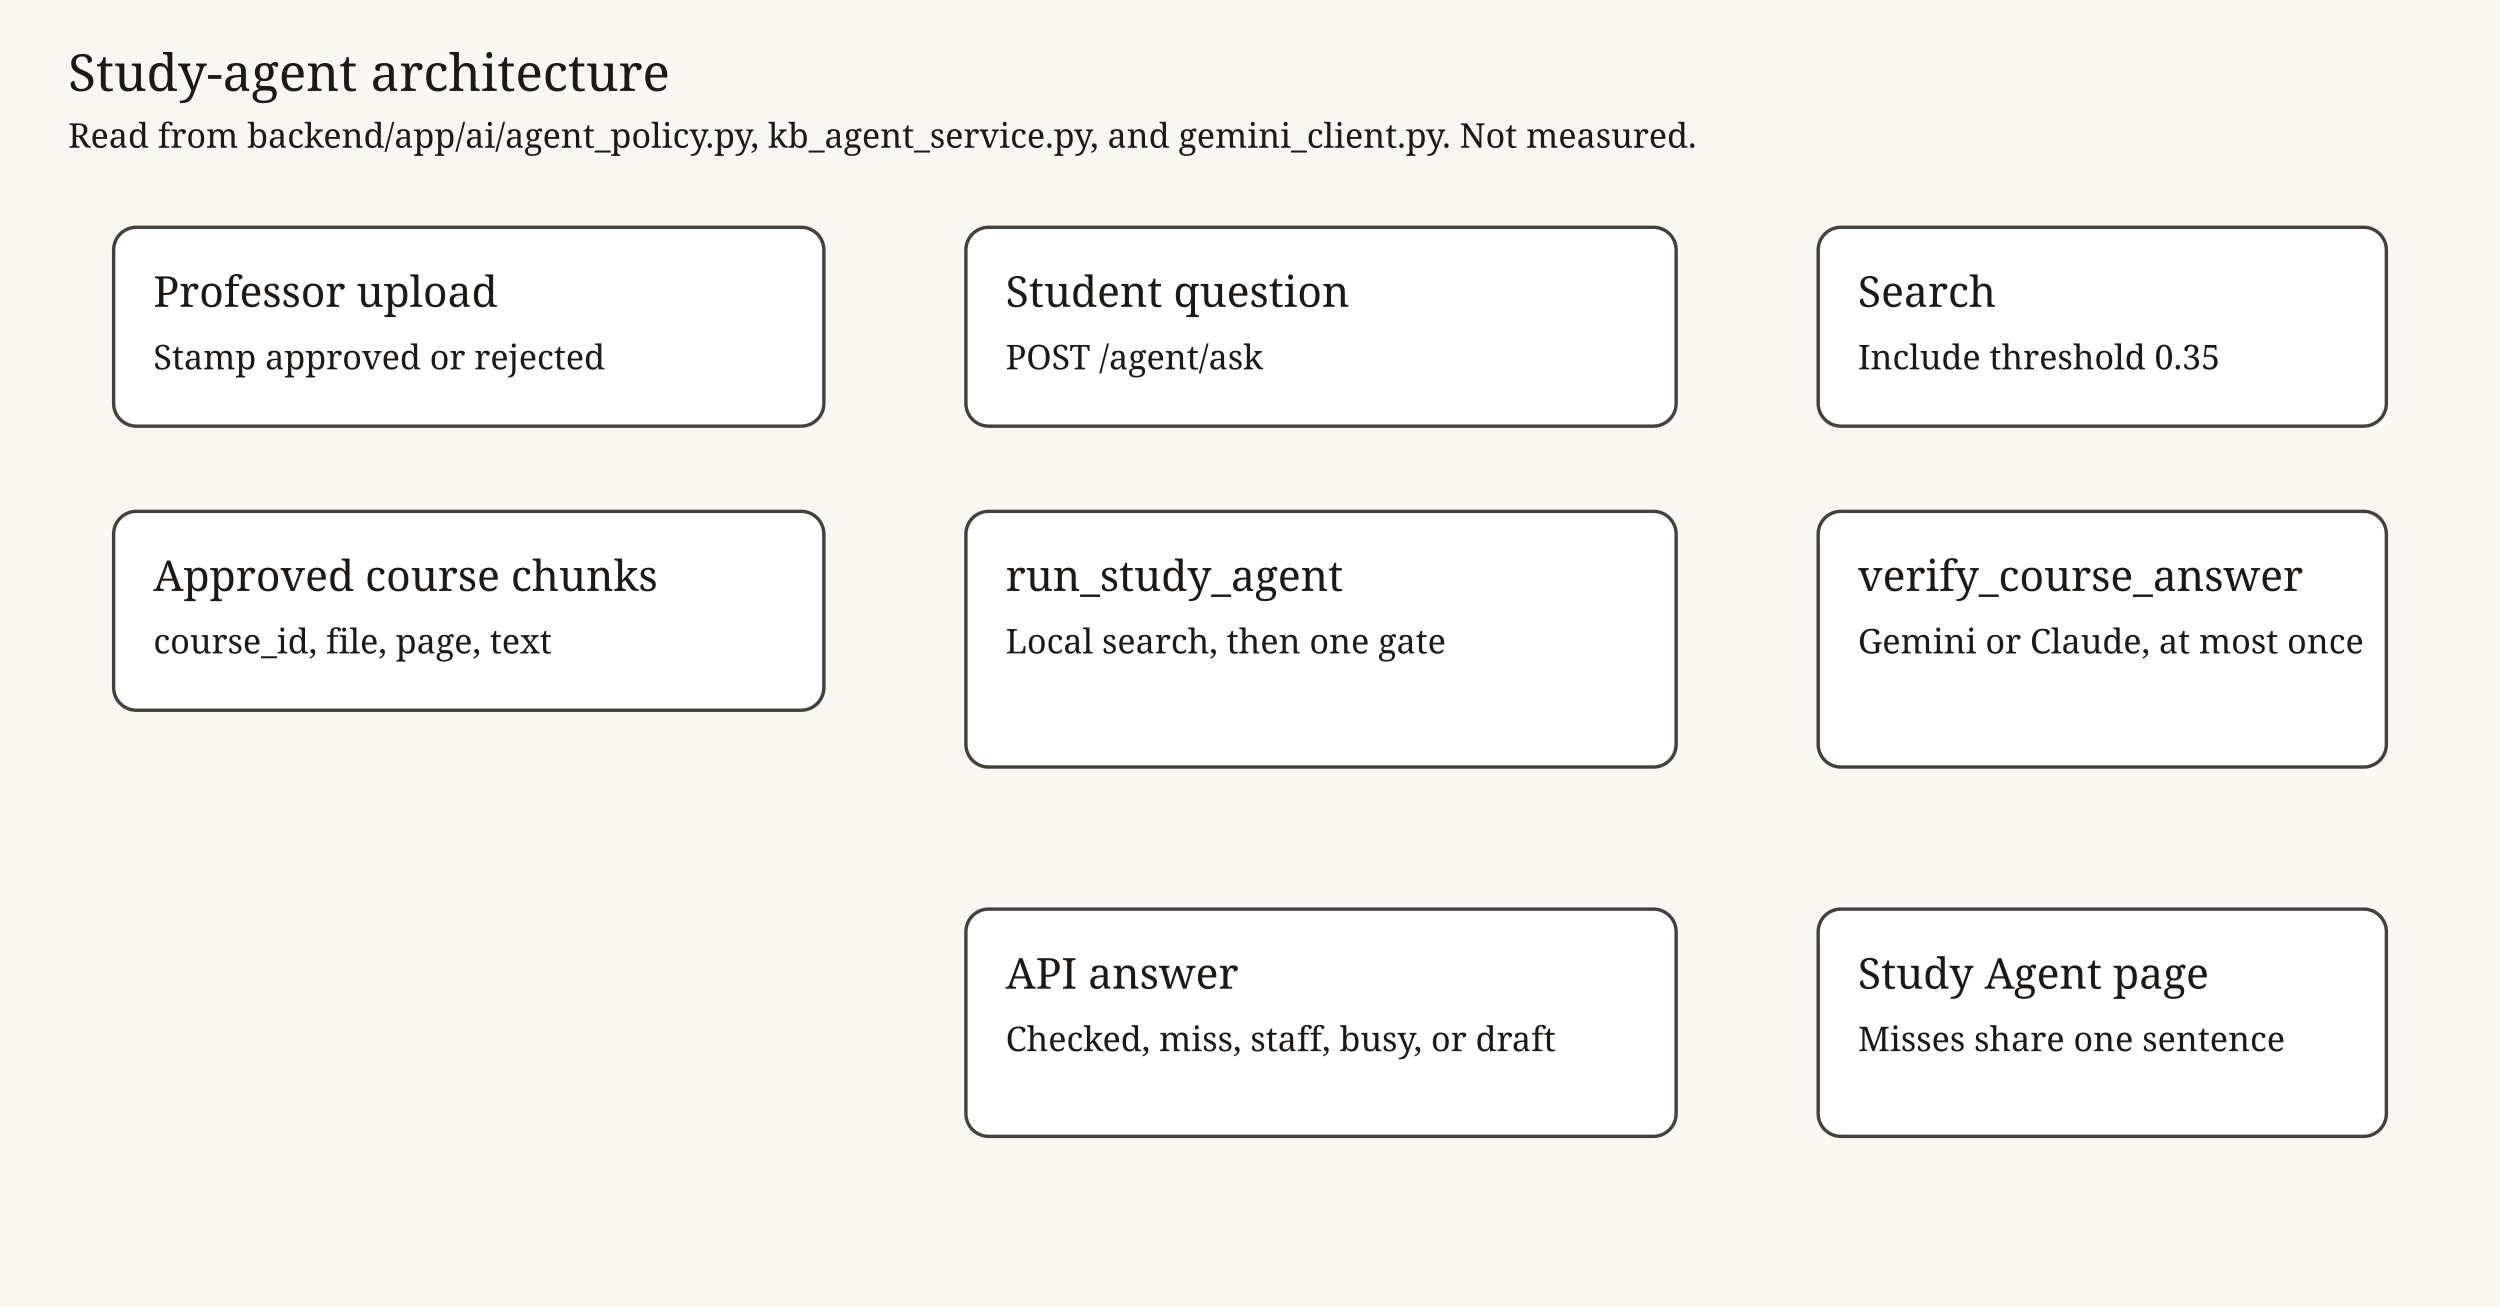
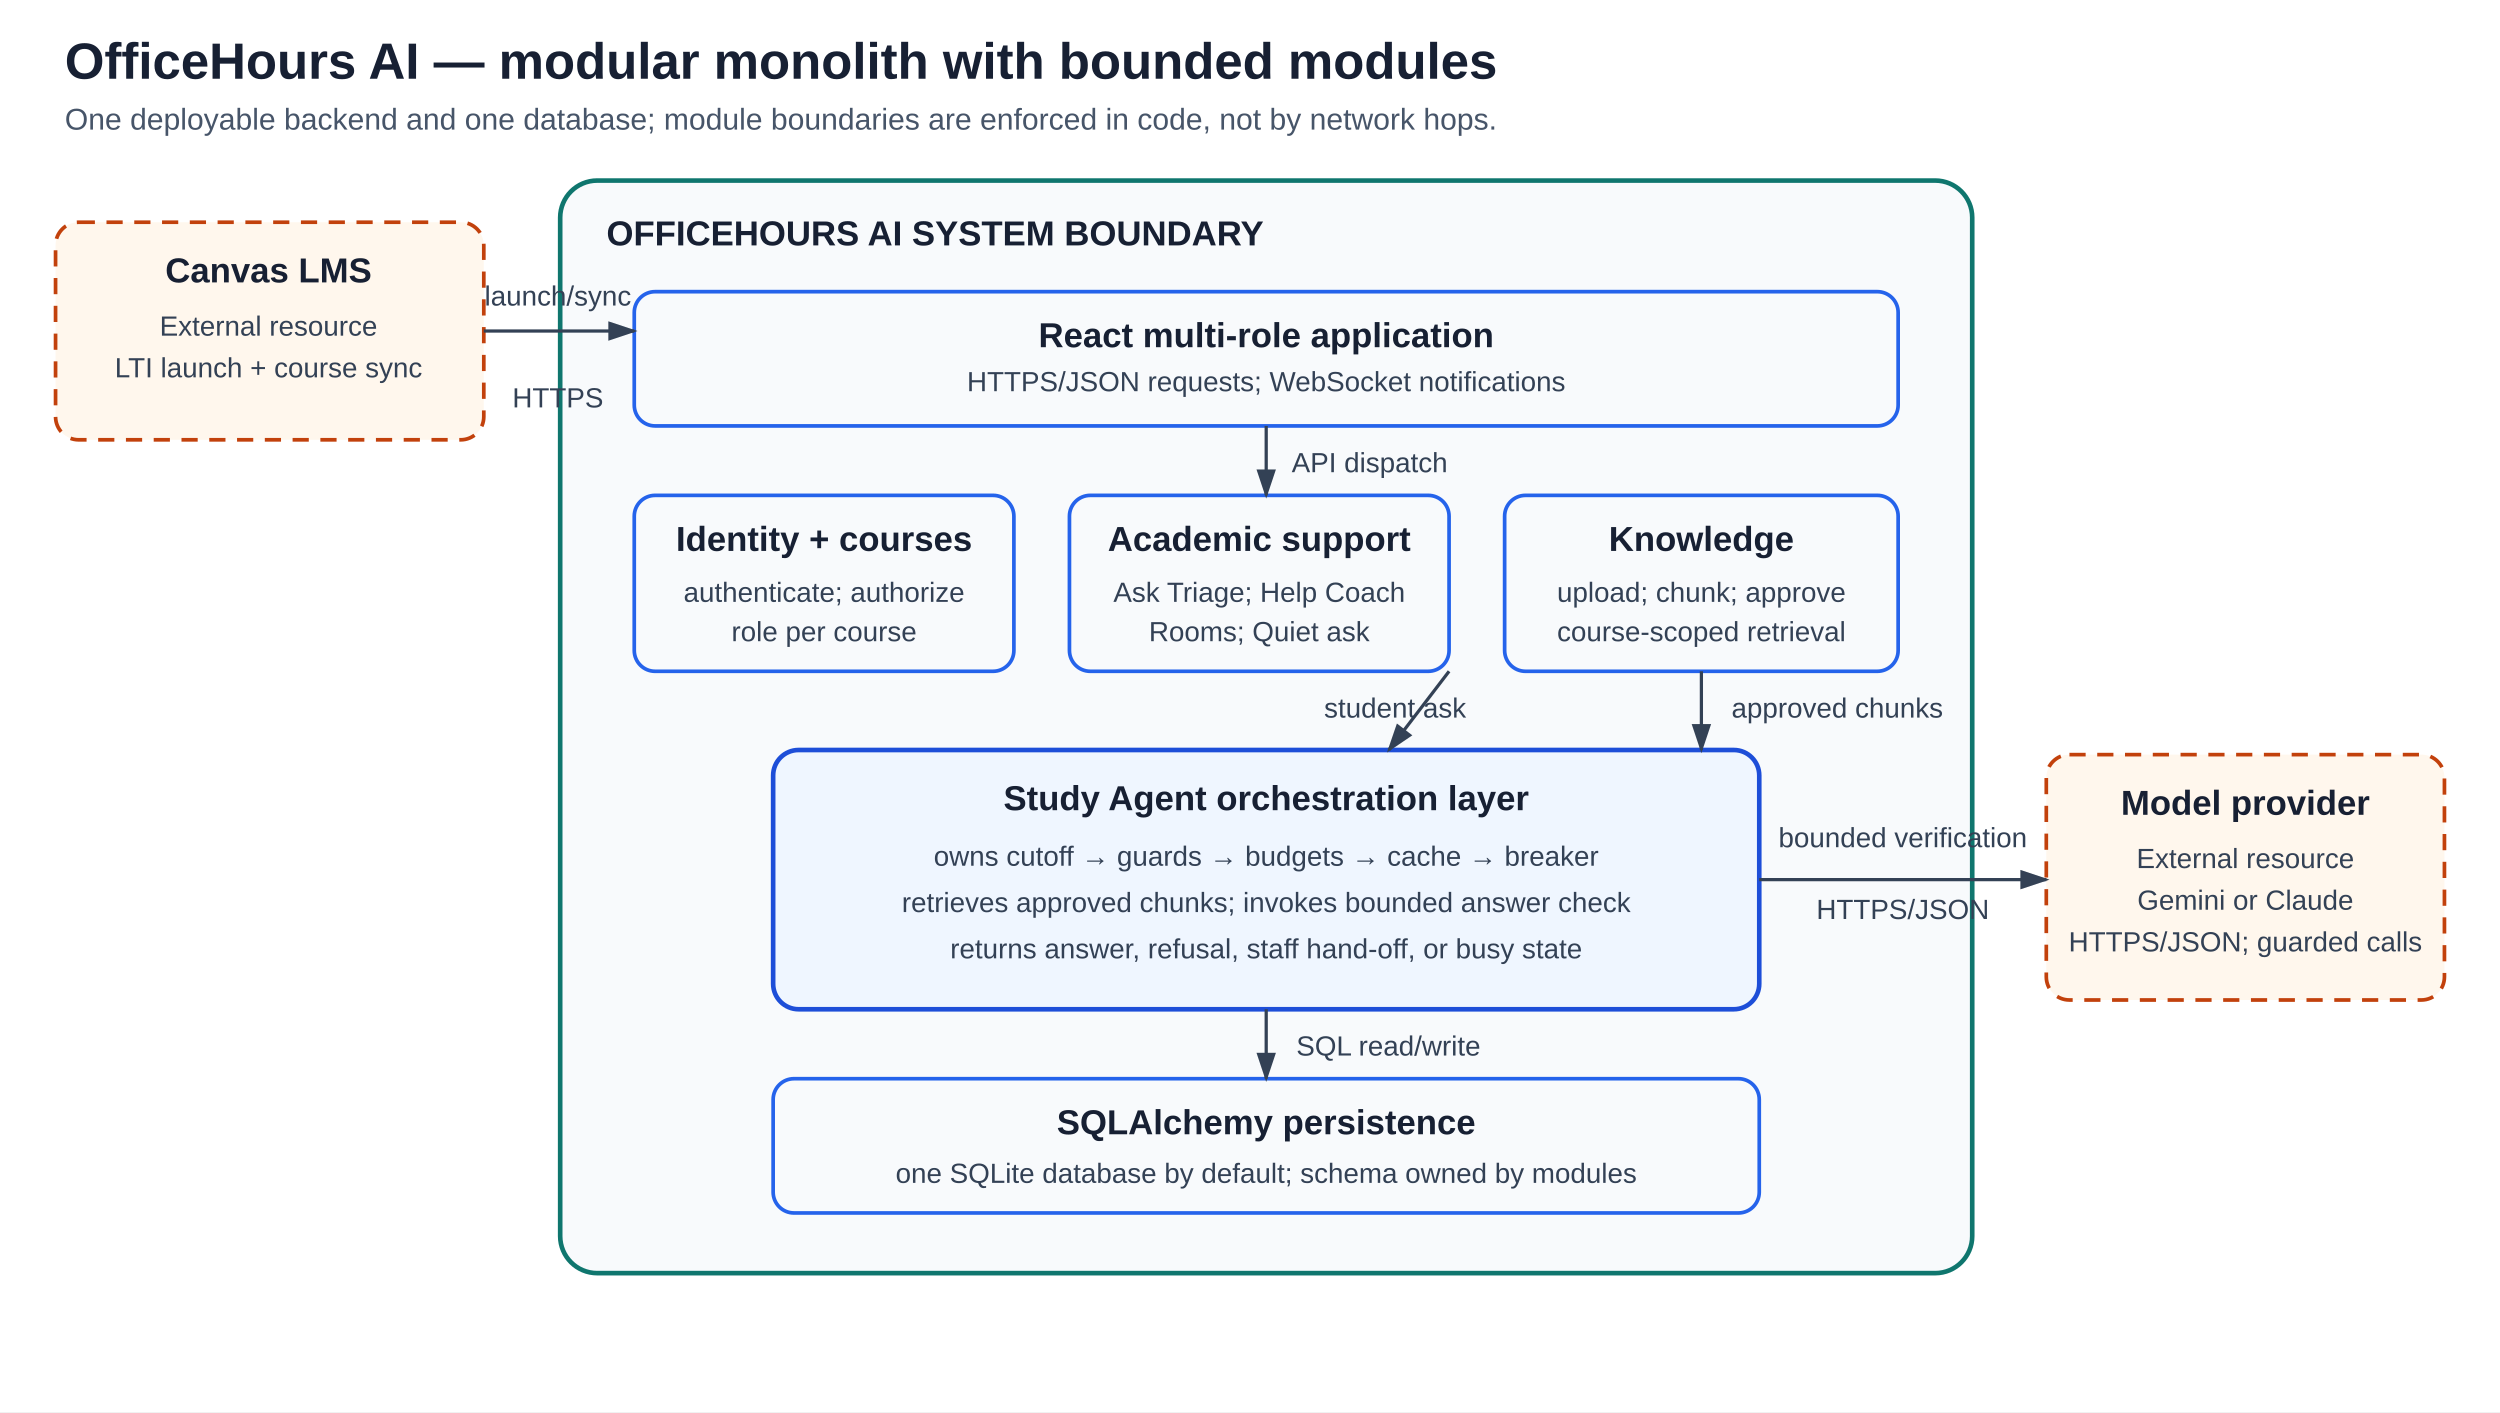
- <svg xmlns="http://www.w3.org/2000/svg" width="880" height="460" viewBox="0 0 880 460">
-   <style>text{font-family:Georgia,serif;fill:#1c1917} .small{font-size:12px} .title{font-size:18px}</style>
-   <rect width="100%" height="100%" fill="#faf7f2" />
-   <text class="title" x="24" y="32">Study-agent architecture</text>
-   <text class="small" x="24" y="52">Read from backend/app/ai/agent_policy.py, kb_agent_service.py, and gemini_client.py. Not measured.</text>
-   <g stroke="#44403c" stroke-width="1.2" fill="#fff">
-     <rect x="40" y="80" width="250" height="70" rx="8" />
-     <rect x="40" y="180" width="250" height="70" rx="8" />
-     <rect x="340" y="80" width="250" height="70" rx="8" />
-     <rect x="340" y="180" width="250" height="90" rx="8" />
-     <rect x="640" y="80" width="200" height="70" rx="8" />
-     <rect x="640" y="180" width="200" height="90" rx="8" />
-     <rect x="340" y="320" width="250" height="80" rx="8" />
-     <rect x="640" y="320" width="200" height="80" rx="8" />
-   </g>
-   <text x="54" y="108" font-size="15">Professor upload</text>
-   <text class="small" x="54" y="130">Stamp approved or rejected</text>
-   <text x="54" y="208" font-size="15">Approved course chunks</text>
-   <text class="small" x="54" y="230">course_id, file, page, text</text>
-   <text x="354" y="108" font-size="15">Student question</text>
-   <text class="small" x="354" y="130">POST /agent/ask</text>
-   <text x="354" y="208" font-size="15">run_study_agent</text>
-   <text class="small" x="354" y="230">Local search, then one gate</text>
-   <text x="654" y="108" font-size="15">Search</text>
-   <text class="small" x="654" y="130">Include threshold 0.35</text>
-   <text x="654" y="208" font-size="15">verify_course_answer</text>
-   <text class="small" x="654" y="230">Gemini or Claude, at most once</text>
-   <text x="354" y="348" font-size="15">API answer</text>
-   <text class="small" x="354" y="370">Checked, miss, staff, busy, or draft</text>
-   <text x="654" y="348" font-size="15">Study Agent page</text>
-   <text class="small" x="654" y="370">Misses share one sentence</text>
+ <svg xmlns="http://www.w3.org/2000/svg" width="1080" height="610" viewBox="0 0 1080 610">
+   <defs>
+     <marker id="arrow" markerWidth="10" markerHeight="10" refX="8" refY="3" orient="auto" markerUnits="strokeWidth">
+       <path d="M0,0 L0,6 L9,3 z" fill="#334155" />
+     </marker>
+   </defs>
+   <style>
+   text{font-family:Arial,sans-serif;fill:#172033}
+   .title{font-size:22px;font-weight:700}
+   .subtitle{font-size:13px;fill:#475569}
+   .label{font-size:15px;font-weight:700}
+   .small{font-size:12px;fill:#334155}
+   .module{fill:#f8fafc;stroke:#2563eb;stroke-width:1.6}
+   .external{fill:#fff7ed;stroke:#c2410c;stroke-width:1.6;stroke-dasharray:7 5}
+   .boundary{fill:#f8fafc;stroke:#0f766e;stroke-width:2}
+   .orchestration{fill:#eff6ff;stroke:#1d4ed8;stroke-width:2}
+   .arrow{stroke:#334155;stroke-width:1.4;fill:none;marker-end:url(#arrow)}
+   .event{stroke-dasharray:6 4}
+ </style>
+   <rect width="100%" height="100%" fill="#ffffff" />
+   <text class="title" x="28" y="34">OfficeHours AI — modular monolith with bounded modules</text>
+   <text class="subtitle" x="28" y="56">One deployable backend and one database; module boundaries are enforced in code, not by network hops.</text>
+   <rect class="external" x="24" y="96" width="185" height="94" rx="10" />
+   <text class="label" x="116" y="122" text-anchor="middle">Canvas LMS</text>
+   <text class="small" x="116" y="145" text-anchor="middle">External resource</text>
+   <text class="small" x="116" y="163" text-anchor="middle">LTI launch + course sync</text>
+   <rect class="boundary" x="242" y="78" width="610" height="472" rx="16" />
+   <text class="label" x="262" y="106">OFFICEHOURS AI SYSTEM BOUNDARY</text>
+   <rect class="module" x="274" y="126" width="546" height="58" rx="9" />
+   <text class="label" x="547" y="150" text-anchor="middle">React multi-role application</text>
+   <text class="small" x="547" y="169" text-anchor="middle">HTTPS/JSON requests; WebSocket notifications</text>
+   <rect class="module" x="274" y="214" width="164" height="76" rx="9" />
+   <text class="label" x="356" y="238" text-anchor="middle">Identity + courses</text>
+   <text class="small" x="356" y="260" text-anchor="middle">authenticate; authorize</text>
+   <text class="small" x="356" y="277" text-anchor="middle">role per course</text>
+   <rect class="module" x="462" y="214" width="164" height="76" rx="9" />
+   <text class="label" x="544" y="238" text-anchor="middle">Academic support</text>
+   <text class="small" x="544" y="260" text-anchor="middle">Ask Triage; Help Coach</text>
+   <text class="small" x="544" y="277" text-anchor="middle">Rooms; Quiet ask</text>
+   <rect class="module" x="650" y="214" width="170" height="76" rx="9" />
+   <text class="label" x="735" y="238" text-anchor="middle">Knowledge</text>
+   <text class="small" x="735" y="260" text-anchor="middle">upload; chunk; approve</text>
+   <text class="small" x="735" y="277" text-anchor="middle">course-scoped retrieval</text>
+   <rect class="orchestration" x="334" y="324" width="426" height="112" rx="11" />
+   <text class="label" x="547" y="350" text-anchor="middle">Study Agent orchestration layer</text>
+   <text class="small" x="547" y="374" text-anchor="middle">owns cutoff → guards → budgets → cache → breaker</text>
+   <text class="small" x="547" y="394" text-anchor="middle">retrieves approved chunks; invokes bounded answer check</text>
+   <text class="small" x="547" y="414" text-anchor="middle">returns answer, refusal, staff hand-off, or busy state</text>
+   <rect class="module" x="334" y="466" width="426" height="58" rx="9" />
+   <text class="label" x="547" y="490" text-anchor="middle">SQLAlchemy persistence</text>
+   <text class="small" x="547" y="511" text-anchor="middle">one SQLite database by default; schema owned by modules</text>
+   <rect class="external" x="884" y="326" width="172" height="106" rx="10" />
+   <text class="label" x="970" y="352" text-anchor="middle">Model provider</text>
+   <text class="small" x="970" y="375" text-anchor="middle">External resource</text>
+   <text class="small" x="970" y="393" text-anchor="middle">Gemini or Claude</text>
+   <text class="small" x="970" y="411" text-anchor="middle">HTTPS/JSON; guarded calls</text>
+   <path class="arrow" d="M209 143 H274" />
+   <text class="small" x="241" y="132" text-anchor="middle">launch/sync</text>
+   <text class="small" x="241" y="176" text-anchor="middle">HTTPS</text>
+   <path class="arrow" d="M547 184 V214" />
+   <text class="small" x="558" y="204">API dispatch</text>
+   <path class="arrow" d="M735 290 V324" />
+   <text class="small" x="748" y="310">approved chunks</text>
+   <path class="arrow" d="M626 290 L600 324" />
+   <text class="small" x="572" y="310">student ask</text>
+   <path class="arrow" d="M547 436 V466" />
+   <text class="small" x="560" y="456">SQL read/write</text>
+   <path class="arrow" d="M760 380 H884" />
+   <text class="small" x="822" y="366" text-anchor="middle">bounded verification</text>
+   <text class="small" x="822" y="397" text-anchor="middle">HTTPS/JSON</text>
</svg>
